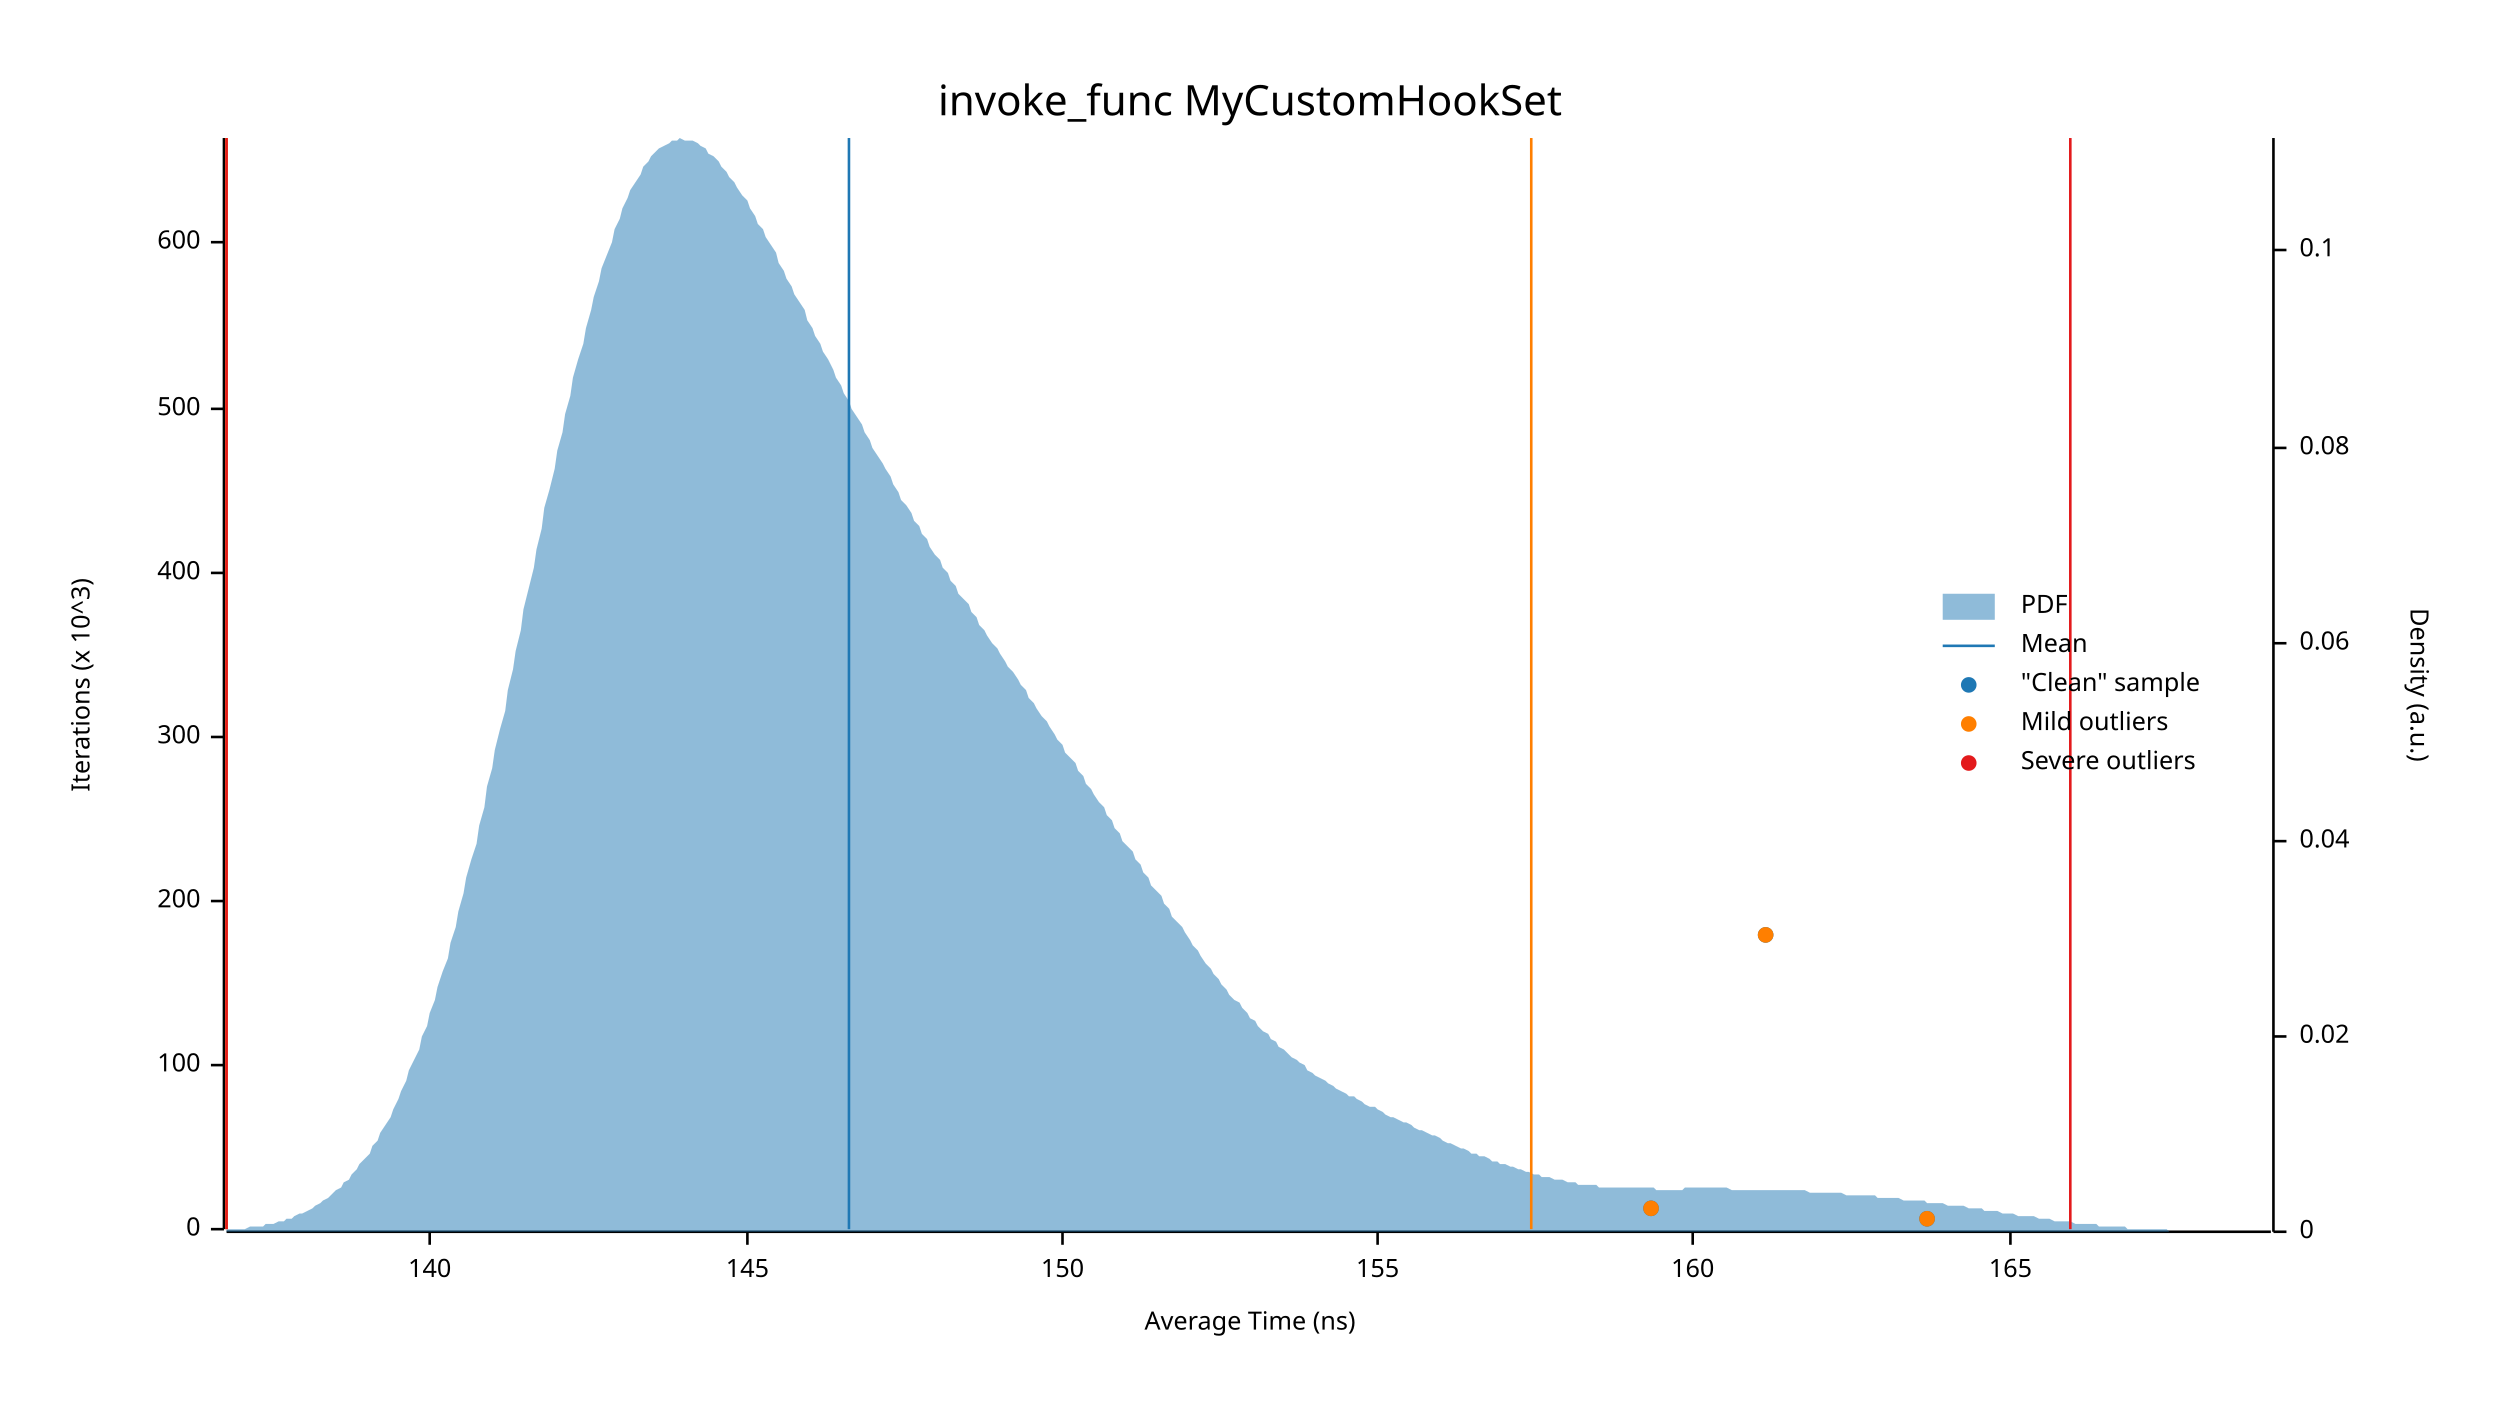
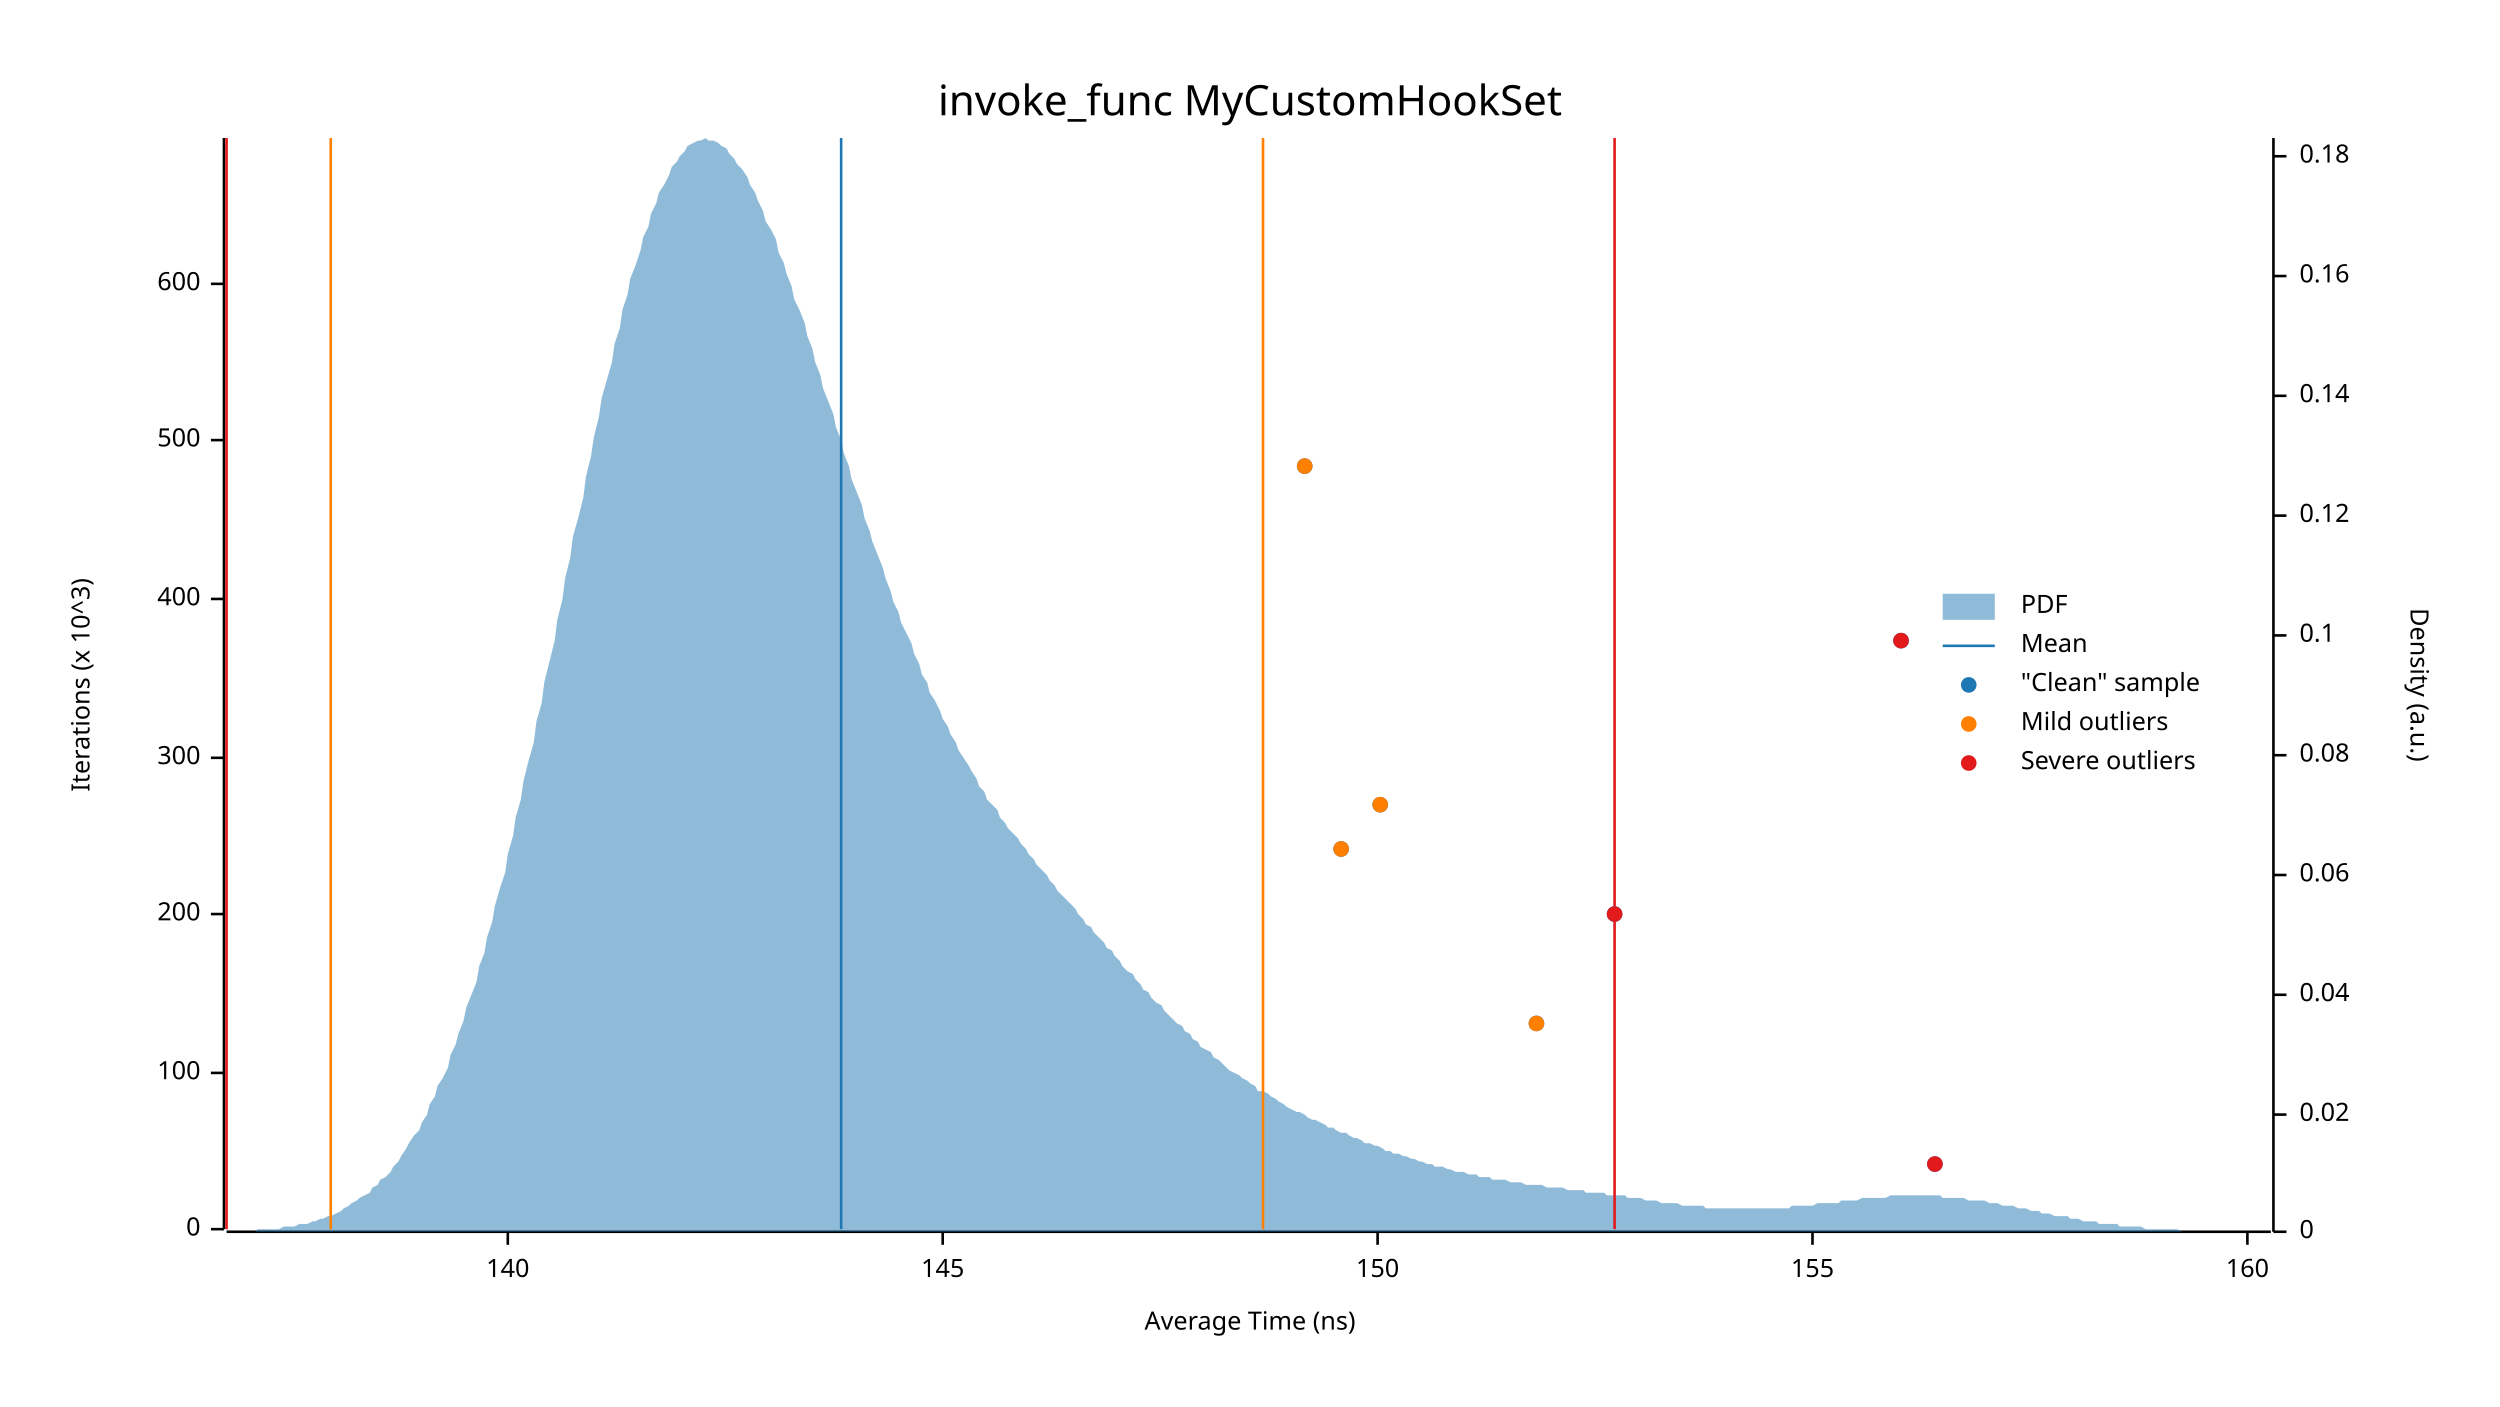
<svg xmlns="http://www.w3.org/2000/svg" width="960" height="540" viewBox="0 0 960 540">
  <text x="480" y="32" dy="0.76em" text-anchor="middle" font-family="sans-serif" font-size="16.129" opacity="1" fill="#000000">
invoke_func MyCustomHookSet
</text>
  <text x="27" y="263" dy="0.76em" text-anchor="middle" font-family="sans-serif" font-size="9.677" opacity="1" fill="#000000" transform="rotate(270, 27, 263)">
Iterations (x 10^3)
</text>
  <text x="480" y="513" dy="-0.5ex" text-anchor="middle" font-family="sans-serif" font-size="9.677" opacity="1" fill="#000000">
Average Time (ns)
</text>
  <polyline fill="none" opacity="1" stroke="#000000" stroke-width="1" points="86,53 86,472 " />
  <text x="77" y="472" dy="0.5ex" text-anchor="end" font-family="sans-serif" font-size="9.677" opacity="1" fill="#000000">
0
</text>
  <polyline fill="none" opacity="1" stroke="#000000" stroke-width="1" points="81,472 86,472 " />
-   <text x="77" y="409" dy="0.5ex" text-anchor="end" font-family="sans-serif" font-size="9.677" opacity="1" fill="#000000">
+   <text x="77" y="412" dy="0.5ex" text-anchor="end" font-family="sans-serif" font-size="9.677" opacity="1" fill="#000000">
100
</text>
-   <polyline fill="none" opacity="1" stroke="#000000" stroke-width="1" points="81,409 86,409 " />
-   <text x="77" y="346" dy="0.5ex" text-anchor="end" font-family="sans-serif" font-size="9.677" opacity="1" fill="#000000">
+   <polyline fill="none" opacity="1" stroke="#000000" stroke-width="1" points="81,412 86,412 " />
+   <text x="77" y="351" dy="0.5ex" text-anchor="end" font-family="sans-serif" font-size="9.677" opacity="1" fill="#000000">
200
</text>
-   <polyline fill="none" opacity="1" stroke="#000000" stroke-width="1" points="81,346 86,346 " />
-   <text x="77" y="283" dy="0.5ex" text-anchor="end" font-family="sans-serif" font-size="9.677" opacity="1" fill="#000000">
+   <polyline fill="none" opacity="1" stroke="#000000" stroke-width="1" points="81,351 86,351 " />
+   <text x="77" y="291" dy="0.5ex" text-anchor="end" font-family="sans-serif" font-size="9.677" opacity="1" fill="#000000">
300
</text>
-   <polyline fill="none" opacity="1" stroke="#000000" stroke-width="1" points="81,283 86,283 " />
-   <text x="77" y="220" dy="0.5ex" text-anchor="end" font-family="sans-serif" font-size="9.677" opacity="1" fill="#000000">
+   <polyline fill="none" opacity="1" stroke="#000000" stroke-width="1" points="81,291 86,291 " />
+   <text x="77" y="230" dy="0.5ex" text-anchor="end" font-family="sans-serif" font-size="9.677" opacity="1" fill="#000000">
400
</text>
-   <polyline fill="none" opacity="1" stroke="#000000" stroke-width="1" points="81,220 86,220 " />
-   <text x="77" y="157" dy="0.5ex" text-anchor="end" font-family="sans-serif" font-size="9.677" opacity="1" fill="#000000">
+   <polyline fill="none" opacity="1" stroke="#000000" stroke-width="1" points="81,230 86,230 " />
+   <text x="77" y="169" dy="0.5ex" text-anchor="end" font-family="sans-serif" font-size="9.677" opacity="1" fill="#000000">
500
</text>
-   <polyline fill="none" opacity="1" stroke="#000000" stroke-width="1" points="81,157 86,157 " />
-   <text x="77" y="93" dy="0.5ex" text-anchor="end" font-family="sans-serif" font-size="9.677" opacity="1" fill="#000000">
+   <polyline fill="none" opacity="1" stroke="#000000" stroke-width="1" points="81,169 86,169 " />
+   <text x="77" y="109" dy="0.5ex" text-anchor="end" font-family="sans-serif" font-size="9.677" opacity="1" fill="#000000">
600
</text>
-   <polyline fill="none" opacity="1" stroke="#000000" stroke-width="1" points="81,93 86,93 " />
+   <polyline fill="none" opacity="1" stroke="#000000" stroke-width="1" points="81,109 86,109 " />
  <polyline fill="none" opacity="1" stroke="#000000" stroke-width="1" points="87,473 872,473 " />
-   <text x="165" y="483" dy="0.76em" text-anchor="middle" font-family="sans-serif" font-size="9.677" opacity="1" fill="#000000">
+   <text x="195" y="483" dy="0.76em" text-anchor="middle" font-family="sans-serif" font-size="9.677" opacity="1" fill="#000000">
140
</text>
-   <polyline fill="none" opacity="1" stroke="#000000" stroke-width="1" points="165,473 165,478 " />
-   <text x="287" y="483" dy="0.76em" text-anchor="middle" font-family="sans-serif" font-size="9.677" opacity="1" fill="#000000">
+   <polyline fill="none" opacity="1" stroke="#000000" stroke-width="1" points="195,473 195,478 " />
+   <text x="362" y="483" dy="0.76em" text-anchor="middle" font-family="sans-serif" font-size="9.677" opacity="1" fill="#000000">
145
</text>
-   <polyline fill="none" opacity="1" stroke="#000000" stroke-width="1" points="287,473 287,478 " />
-   <text x="408" y="483" dy="0.76em" text-anchor="middle" font-family="sans-serif" font-size="9.677" opacity="1" fill="#000000">
+   <polyline fill="none" opacity="1" stroke="#000000" stroke-width="1" points="362,473 362,478 " />
+   <text x="529" y="483" dy="0.76em" text-anchor="middle" font-family="sans-serif" font-size="9.677" opacity="1" fill="#000000">
150
</text>
-   <polyline fill="none" opacity="1" stroke="#000000" stroke-width="1" points="408,473 408,478 " />
-   <text x="529" y="483" dy="0.76em" text-anchor="middle" font-family="sans-serif" font-size="9.677" opacity="1" fill="#000000">
+   <polyline fill="none" opacity="1" stroke="#000000" stroke-width="1" points="529,473 529,478 " />
+   <text x="696" y="483" dy="0.76em" text-anchor="middle" font-family="sans-serif" font-size="9.677" opacity="1" fill="#000000">
155
</text>
-   <polyline fill="none" opacity="1" stroke="#000000" stroke-width="1" points="529,473 529,478 " />
-   <text x="650" y="483" dy="0.76em" text-anchor="middle" font-family="sans-serif" font-size="9.677" opacity="1" fill="#000000">
+   <polyline fill="none" opacity="1" stroke="#000000" stroke-width="1" points="696,473 696,478 " />
+   <text x="863" y="483" dy="0.76em" text-anchor="middle" font-family="sans-serif" font-size="9.677" opacity="1" fill="#000000">
160
</text>
-   <polyline fill="none" opacity="1" stroke="#000000" stroke-width="1" points="650,473 650,478 " />
-   <text x="772" y="483" dy="0.76em" text-anchor="middle" font-family="sans-serif" font-size="9.677" opacity="1" fill="#000000">
- 165
- </text>
-   <polyline fill="none" opacity="1" stroke="#000000" stroke-width="1" points="772,473 772,478 " />
+   <polyline fill="none" opacity="1" stroke="#000000" stroke-width="1" points="863,473 863,478 " />
  <text x="933" y="263" dy="0.76em" text-anchor="middle" font-family="sans-serif" font-size="9.677" opacity="1" fill="#000000" transform="rotate(90, 933, 263)">
Density (a.u.)
</text>
  <polyline fill="none" opacity="1" stroke="#000000" stroke-width="1" points="873,53 873,473 " />
  <text x="883" y="473" dy="0.5ex" text-anchor="start" font-family="sans-serif" font-size="9.677" opacity="1" fill="#000000">
0
</text>
  <polyline fill="none" opacity="1" stroke="#000000" stroke-width="1" points="873,473 878,473 " />
-   <text x="883" y="398" dy="0.5ex" text-anchor="start" font-family="sans-serif" font-size="9.677" opacity="1" fill="#000000">
+   <text x="883" y="428" dy="0.5ex" text-anchor="start" font-family="sans-serif" font-size="9.677" opacity="1" fill="#000000">
0.02
</text>
-   <polyline fill="none" opacity="1" stroke="#000000" stroke-width="1" points="873,398 878,398 " />
-   <text x="883" y="323" dy="0.5ex" text-anchor="start" font-family="sans-serif" font-size="9.677" opacity="1" fill="#000000">
+   <polyline fill="none" opacity="1" stroke="#000000" stroke-width="1" points="873,428 878,428 " />
+   <text x="883" y="382" dy="0.5ex" text-anchor="start" font-family="sans-serif" font-size="9.677" opacity="1" fill="#000000">
0.04
</text>
-   <polyline fill="none" opacity="1" stroke="#000000" stroke-width="1" points="873,323 878,323 " />
-   <text x="883" y="247" dy="0.5ex" text-anchor="start" font-family="sans-serif" font-size="9.677" opacity="1" fill="#000000">
+   <polyline fill="none" opacity="1" stroke="#000000" stroke-width="1" points="873,382 878,382 " />
+   <text x="883" y="336" dy="0.5ex" text-anchor="start" font-family="sans-serif" font-size="9.677" opacity="1" fill="#000000">
0.06
</text>
-   <polyline fill="none" opacity="1" stroke="#000000" stroke-width="1" points="873,247 878,247 " />
-   <text x="883" y="172" dy="0.5ex" text-anchor="start" font-family="sans-serif" font-size="9.677" opacity="1" fill="#000000">
+   <polyline fill="none" opacity="1" stroke="#000000" stroke-width="1" points="873,336 878,336 " />
+   <text x="883" y="290" dy="0.5ex" text-anchor="start" font-family="sans-serif" font-size="9.677" opacity="1" fill="#000000">
0.08
</text>
-   <polyline fill="none" opacity="1" stroke="#000000" stroke-width="1" points="873,172 878,172 " />
-   <text x="883" y="96" dy="0.5ex" text-anchor="start" font-family="sans-serif" font-size="9.677" opacity="1" fill="#000000">
+   <polyline fill="none" opacity="1" stroke="#000000" stroke-width="1" points="873,290 878,290 " />
+   <text x="883" y="244" dy="0.5ex" text-anchor="start" font-family="sans-serif" font-size="9.677" opacity="1" fill="#000000">
0.1
</text>
-   <polyline fill="none" opacity="1" stroke="#000000" stroke-width="1" points="873,96 878,96 " />
-   <polygon opacity="0.5" fill="#1F78B4" points="87,472 88,472 90,472 91,472 93,472 94,472 96,471 98,471 99,471 101,471 102,470 104,470 105,470 107,469 109,469 110,468 112,468 113,467 115,466 116,466 118,465 120,464 121,463 123,462 124,461 126,460 127,459 129,457 131,456 132,454 134,453 135,451 137,449 138,447 140,445 142,443 143,440 145,438 146,435 148,432 150,429 151,426 153,422 154,419 156,415 157,411 159,407 161,403 162,398 164,394 165,389 167,384 168,379 170,373 172,368 173,362 175,356 176,350 178,343 179,337 181,330 183,324 184,317 186,310 187,302 189,295 190,288 192,280 194,273 195,265 197,257 198,250 200,242 201,234 203,226 205,218 206,211 208,203 209,195 211,188 213,180 214,173 216,166 217,159 219,152 220,145 222,138 224,132 225,126 227,119 228,114 230,108 231,103 233,98 235,93 236,88 238,84 239,80 241,76 242,73 244,70 246,67 247,64 249,62 250,60 252,58 253,57 255,56 257,55 258,54 260,54 261,53 263,54 264,54 266,54 268,55 269,56 271,57 272,59 274,60 276,62 277,64 279,66 280,68 282,70 283,72 285,75 287,77 288,80 290,83 291,86 293,88 294,91 296,94 298,97 299,101 301,104 302,107 304,110 305,113 307,116 309,119 310,123 312,126 313,129 315,132 316,135 318,138 320,142 321,145 323,148 324,151 326,154 327,157 329,160 331,163 332,166 334,169 335,172 337,175 339,178 340,180 342,183 343,186 345,189 346,192 348,194 350,197 351,200 353,202 354,205 356,207 357,210 359,213 361,215 362,218 364,220 365,223 367,225 368,228 370,230 372,232 373,235 375,237 376,240 378,242 379,244 381,247 383,249 384,251 386,254 387,256 389,258 391,261 392,263 394,265 395,268 397,270 398,272 400,275 402,277 403,279 405,282 406,284 408,286 409,289 411,291 413,293 414,296 416,298 417,301 419,303 420,305 422,308 424,310 425,313 427,315 428,318 430,320 431,323 433,325 435,327 436,330 438,332 439,335 441,337 442,340 444,342 446,344 447,347 449,349 450,352 452,354 454,356 455,358 457,361 458,363 460,365 461,367 463,370 465,372 466,374 468,376 469,378 471,380 472,382 474,384 476,385 477,387 479,389 480,391 482,392 483,394 485,396 487,397 488,399 490,400 491,402 493,403 494,404 496,406 498,407 499,408 501,409 502,411 504,412 505,413 507,414 509,415 510,416 512,417 513,418 515,419 517,420 518,421 520,421 521,422 523,423 524,424 526,425 528,425 529,426 531,427 532,428 534,429 535,429 537,430 539,431 540,431 542,432 543,433 545,434 546,434 548,435 550,436 551,436 553,437 554,438 556,439 557,439 559,440 561,441 562,441 564,442 565,443 567,443 568,444 570,444 572,445 573,446 575,446 576,447 578,447 580,448 581,448 583,449 584,449 586,450 587,450 589,451 591,451 592,452 594,452 595,452 597,453 598,453 600,453 602,454 603,454 605,454 606,455 608,455 609,455 611,455 613,455 614,456 616,456 617,456 619,456 620,456 622,456 624,456 625,456 627,456 628,456 630,456 632,456 633,456 635,456 636,457 638,457 639,457 641,457 643,457 644,457 646,457 647,456 649,456 650,456 652,456 654,456 655,456 657,456 658,456 660,456 661,456 663,456 665,457 666,457 668,457 669,457 671,457 672,457 674,457 676,457 677,457 679,457 680,457 682,457 683,457 685,457 687,457 688,457 690,457 691,457 693,457 695,458 696,458 698,458 699,458 701,458 702,458 704,458 706,458 707,458 709,459 710,459 712,459 713,459 715,459 717,459 718,459 720,459 721,460 723,460 724,460 726,460 728,460 729,460 731,461 732,461 734,461 735,461 737,461 739,461 740,462 742,462 743,462 745,462 746,462 748,463 750,463 751,463 753,463 754,463 756,464 758,464 759,464 761,464 762,465 764,465 765,465 767,465 769,466 770,466 772,466 773,466 775,467 776,467 778,467 780,467 781,467 783,468 784,468 786,468 787,468 789,469 791,469 792,469 794,469 795,469 797,470 798,470 800,470 802,470 803,470 805,470 806,471 808,471 809,471 811,471 813,471 814,471 816,471 817,472 819,472 821,472 822,472 824,472 825,472 827,472 828,472 830,472 832,472 833,473 835,473 836,473 838,473 839,473 841,473 843,473 844,473 846,473 847,473 849,473 850,473 852,473 854,473 855,473 857,473 858,473 860,473 861,473 863,473 865,473 866,473 868,473 869,473 871,473 873,473 873,473 87,473 " />
-   <polyline fill="none" opacity="1" stroke="#1F78B4" stroke-width="1" points="326,472 326,53 " />
-   <polyline fill="none" opacity="1" stroke="#FF7F00" stroke-width="1" points="87,472 87,53 " />
-   <polyline fill="none" opacity="1" stroke="#FF7F00" stroke-width="1" points="588,472 588,53 " />
+   <polyline fill="none" opacity="1" stroke="#000000" stroke-width="1" points="873,244 878,244 " />
+   <text x="883" y="198" dy="0.5ex" text-anchor="start" font-family="sans-serif" font-size="9.677" opacity="1" fill="#000000">
+ 0.12
+ </text>
+   <polyline fill="none" opacity="1" stroke="#000000" stroke-width="1" points="873,198 878,198 " />
+   <text x="883" y="152" dy="0.5ex" text-anchor="start" font-family="sans-serif" font-size="9.677" opacity="1" fill="#000000">
+ 0.14
+ </text>
+   <polyline fill="none" opacity="1" stroke="#000000" stroke-width="1" points="873,152 878,152 " />
+   <text x="883" y="106" dy="0.5ex" text-anchor="start" font-family="sans-serif" font-size="9.677" opacity="1" fill="#000000">
+ 0.16
+ </text>
+   <polyline fill="none" opacity="1" stroke="#000000" stroke-width="1" points="873,106 878,106 " />
+   <text x="883" y="60" dy="0.5ex" text-anchor="start" font-family="sans-serif" font-size="9.677" opacity="1" fill="#000000">
+ 0.18
+ </text>
+   <polyline fill="none" opacity="1" stroke="#000000" stroke-width="1" points="873,60 878,60 " />
+   <polygon opacity="0.5" fill="#1F78B4" points="87,473 88,473 90,473 91,473 93,473 94,473 96,473 98,473 99,472 101,472 102,472 104,472 105,472 107,472 109,471 110,471 112,471 113,471 115,470 116,470 118,470 120,469 121,469 123,468 124,468 126,467 127,467 129,466 131,465 132,464 134,463 135,462 137,461 138,460 140,459 142,458 143,456 145,455 146,453 148,452 150,450 151,448 153,446 154,444 156,441 157,439 159,436 161,434 162,431 164,428 165,424 167,421 168,417 170,414 172,410 173,405 175,401 176,397 178,392 179,387 181,382 183,377 184,371 186,366 187,360 189,354 190,348 192,341 194,335 195,328 197,321 198,314 200,307 201,300 203,292 205,285 206,277 208,270 209,262 211,254 213,246 214,238 216,230 217,222 219,214 220,206 222,199 224,191 225,183 227,175 228,168 230,160 231,153 233,146 235,139 236,132 238,126 239,119 241,113 242,107 244,102 246,96 247,91 249,87 250,82 252,78 253,74 255,71 257,67 258,64 260,62 261,60 263,58 264,56 266,55 268,54 269,54 271,53 272,54 274,54 276,55 277,56 279,57 280,59 282,61 283,63 285,65 287,68 288,71 290,74 291,77 293,81 294,85 296,88 298,92 299,97 301,101 302,105 304,110 305,115 307,119 309,124 310,129 312,134 313,139 315,144 316,149 318,154 320,159 321,164 323,169 324,174 326,179 327,184 329,189 331,194 332,199 334,204 335,208 337,213 339,218 340,222 342,227 343,231 345,235 346,239 348,243 350,247 351,251 353,255 354,259 356,262 357,266 359,269 361,273 362,276 364,279 365,282 367,285 368,288 370,291 372,294 373,296 375,299 376,302 378,304 379,307 381,309 383,311 384,314 386,316 387,318 389,320 391,322 392,324 394,326 395,328 397,330 398,332 400,334 402,336 403,338 405,340 406,342 408,344 409,345 411,347 413,349 414,351 416,353 417,355 419,356 420,358 422,360 424,362 425,364 427,365 428,367 430,369 431,371 433,373 435,374 436,376 438,378 439,380 441,381 442,383 444,385 446,386 447,388 449,390 450,391 452,393 454,394 455,396 457,397 458,399 460,400 461,402 463,403 465,404 466,406 468,407 469,408 471,410 472,411 474,412 476,413 477,414 479,415 480,416 482,417 483,419 485,419 487,420 488,421 490,422 491,423 493,424 494,425 496,426 498,427 499,427 501,428 502,429 504,430 505,430 507,431 509,432 510,433 512,433 513,434 515,435 517,435 518,436 520,437 521,437 523,438 524,439 526,439 528,440 529,440 531,441 532,442 534,442 535,443 537,443 539,444 540,444 542,445 543,445 545,446 546,446 548,447 550,447 551,448 553,448 554,448 556,449 557,449 559,450 561,450 562,450 564,451 565,451 567,451 568,452 570,452 572,452 573,453 575,453 576,453 578,453 580,454 581,454 583,454 584,454 586,455 587,455 589,455 591,455 592,455 594,456 595,456 597,456 598,456 600,456 602,457 603,457 605,457 606,457 608,457 609,458 611,458 613,458 614,458 616,458 617,459 619,459 620,459 622,459 624,459 625,460 627,460 628,460 630,460 632,461 633,461 635,461 636,461 638,462 639,462 641,462 643,462 644,462 646,463 647,463 649,463 650,463 652,463 654,463 655,464 657,464 658,464 660,464 661,464 663,464 665,464 666,464 668,464 669,464 671,464 672,464 674,464 676,464 677,464 679,464 680,464 682,464 683,464 685,464 687,464 688,463 690,463 691,463 693,463 695,463 696,463 698,462 699,462 701,462 702,462 704,462 706,462 707,461 709,461 710,461 712,461 713,461 715,460 717,460 718,460 720,460 721,460 723,460 724,460 726,459 728,459 729,459 731,459 732,459 734,459 735,459 737,459 739,459 740,459 742,459 743,459 745,459 746,460 748,460 750,460 751,460 753,460 754,460 756,461 758,461 759,461 761,461 762,461 764,462 765,462 767,462 769,463 770,463 772,463 773,463 775,464 776,464 778,464 780,465 781,465 783,465 784,466 786,466 787,466 789,467 791,467 792,467 794,467 795,468 797,468 798,468 800,469 802,469 803,469 805,469 806,470 808,470 809,470 811,470 813,470 814,471 816,471 817,471 819,471 821,471 822,471 824,472 825,472 827,472 828,472 830,472 832,472 833,472 835,472 836,472 838,473 839,473 841,473 843,473 844,473 846,473 847,473 849,473 850,473 852,473 854,473 855,473 857,473 858,473 860,473 861,473 863,473 865,473 866,473 868,473 869,473 871,473 873,473 873,473 87,473 " />
+   <polyline fill="none" opacity="1" stroke="#1F78B4" stroke-width="1" points="323,472 323,53 " />
+   <polyline fill="none" opacity="1" stroke="#FF7F00" stroke-width="1" points="127,472 127,53 " />
+   <polyline fill="none" opacity="1" stroke="#FF7F00" stroke-width="1" points="485,472 485,53 " />
  <polyline fill="none" opacity="1" stroke="#E31A1C" stroke-width="1" points="87,472 87,53 " />
-   <polyline fill="none" opacity="1" stroke="#E31A1C" stroke-width="1" points="795,472 795,53 " />
-   <circle cx="740" cy="468" r="3" opacity="1" fill="#1F78B4" stroke="none" stroke-width="1" />
-   <circle cx="634" cy="464" r="3" opacity="1" fill="#1F78B4" stroke="none" stroke-width="1" />
-   <circle cx="678" cy="359" r="3" opacity="1" fill="#1F78B4" stroke="none" stroke-width="1" />
-   <circle cx="740" cy="468" r="3" opacity="1" fill="#FF7F00" stroke="none" stroke-width="1" />
-   <circle cx="634" cy="464" r="3" opacity="1" fill="#FF7F00" stroke="none" stroke-width="1" />
-   <circle cx="678" cy="359" r="3" opacity="1" fill="#FF7F00" stroke="none" stroke-width="1" />
+   <polyline fill="none" opacity="1" stroke="#E31A1C" stroke-width="1" points="620,472 620,53 " />
+   <circle cx="743" cy="447" r="3" opacity="1" fill="#1F78B4" stroke="none" stroke-width="1" />
+   <circle cx="590" cy="393" r="3" opacity="1" fill="#1F78B4" stroke="none" stroke-width="1" />
+   <circle cx="620" cy="351" r="3" opacity="1" fill="#1F78B4" stroke="none" stroke-width="1" />
+   <circle cx="515" cy="326" r="3" opacity="1" fill="#1F78B4" stroke="none" stroke-width="1" />
+   <circle cx="530" cy="309" r="3" opacity="1" fill="#1F78B4" stroke="none" stroke-width="1" />
+   <circle cx="730" cy="246" r="3" opacity="1" fill="#1F78B4" stroke="none" stroke-width="1" />
+   <circle cx="501" cy="179" r="3" opacity="1" fill="#1F78B4" stroke="none" stroke-width="1" />
+   <circle cx="590" cy="393" r="3" opacity="1" fill="#FF7F00" stroke="none" stroke-width="1" />
+   <circle cx="515" cy="326" r="3" opacity="1" fill="#FF7F00" stroke="none" stroke-width="1" />
+   <circle cx="530" cy="309" r="3" opacity="1" fill="#FF7F00" stroke="none" stroke-width="1" />
+   <circle cx="501" cy="179" r="3" opacity="1" fill="#FF7F00" stroke="none" stroke-width="1" />
+   <circle cx="743" cy="447" r="3" opacity="1" fill="#E31A1C" stroke="none" stroke-width="1" />
+   <circle cx="620" cy="351" r="3" opacity="1" fill="#E31A1C" stroke="none" stroke-width="1" />
+   <circle cx="730" cy="246" r="3" opacity="1" fill="#E31A1C" stroke="none" stroke-width="1" />
  <text x="776" y="228" dy="0.76em" text-anchor="start" font-family="sans-serif" font-size="9.677" opacity="1" fill="#000000">
PDF
</text>
  <text x="776" y="243" dy="0.76em" text-anchor="start" font-family="sans-serif" font-size="9.677" opacity="1" fill="#000000">
Mean
</text>
  <text x="776" y="258" dy="0.76em" text-anchor="start" font-family="sans-serif" font-size="9.677" opacity="1" fill="#000000">
"Clean" sample
</text>
  <text x="776" y="273" dy="0.76em" text-anchor="start" font-family="sans-serif" font-size="9.677" opacity="1" fill="#000000">
Mild outliers
</text>
  <text x="776" y="288" dy="0.76em" text-anchor="start" font-family="sans-serif" font-size="9.677" opacity="1" fill="#000000">
Severe outliers
</text>
  <rect x="746" y="228" width="20" height="10" opacity="0.5" fill="#1F78B4" stroke="none" />
  <polyline fill="none" opacity="1" stroke="#1F78B4" stroke-width="1" points="746,248 766,248 " />
  <circle cx="756" cy="263" r="3" opacity="1" fill="#1F78B4" stroke="none" stroke-width="1" />
  <circle cx="756" cy="278" r="3" opacity="1" fill="#FF7F00" stroke="none" stroke-width="1" />
  <circle cx="756" cy="293" r="3" opacity="1" fill="#E31A1C" stroke="none" stroke-width="1" />
</svg>
